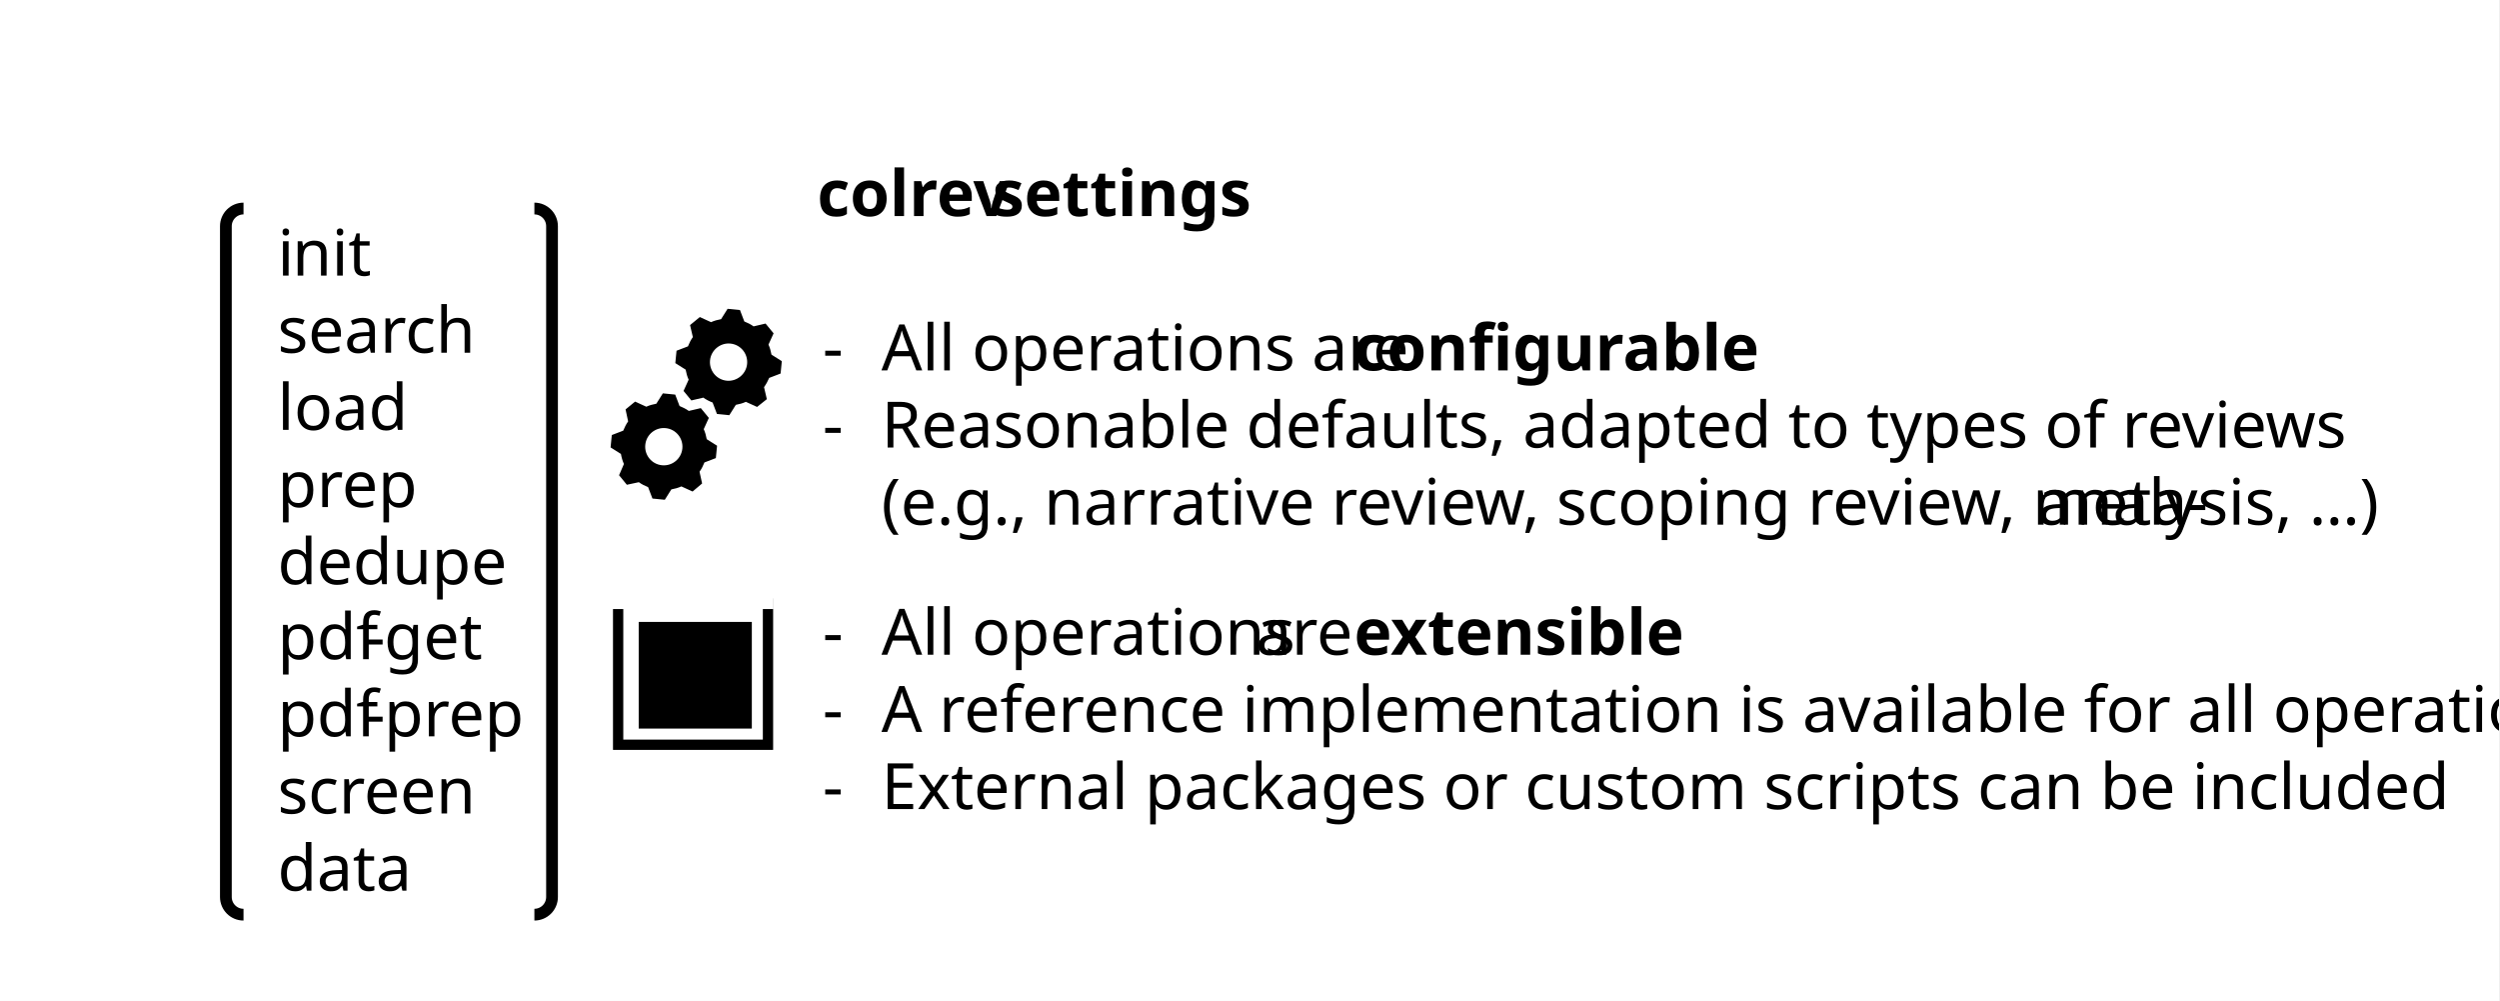
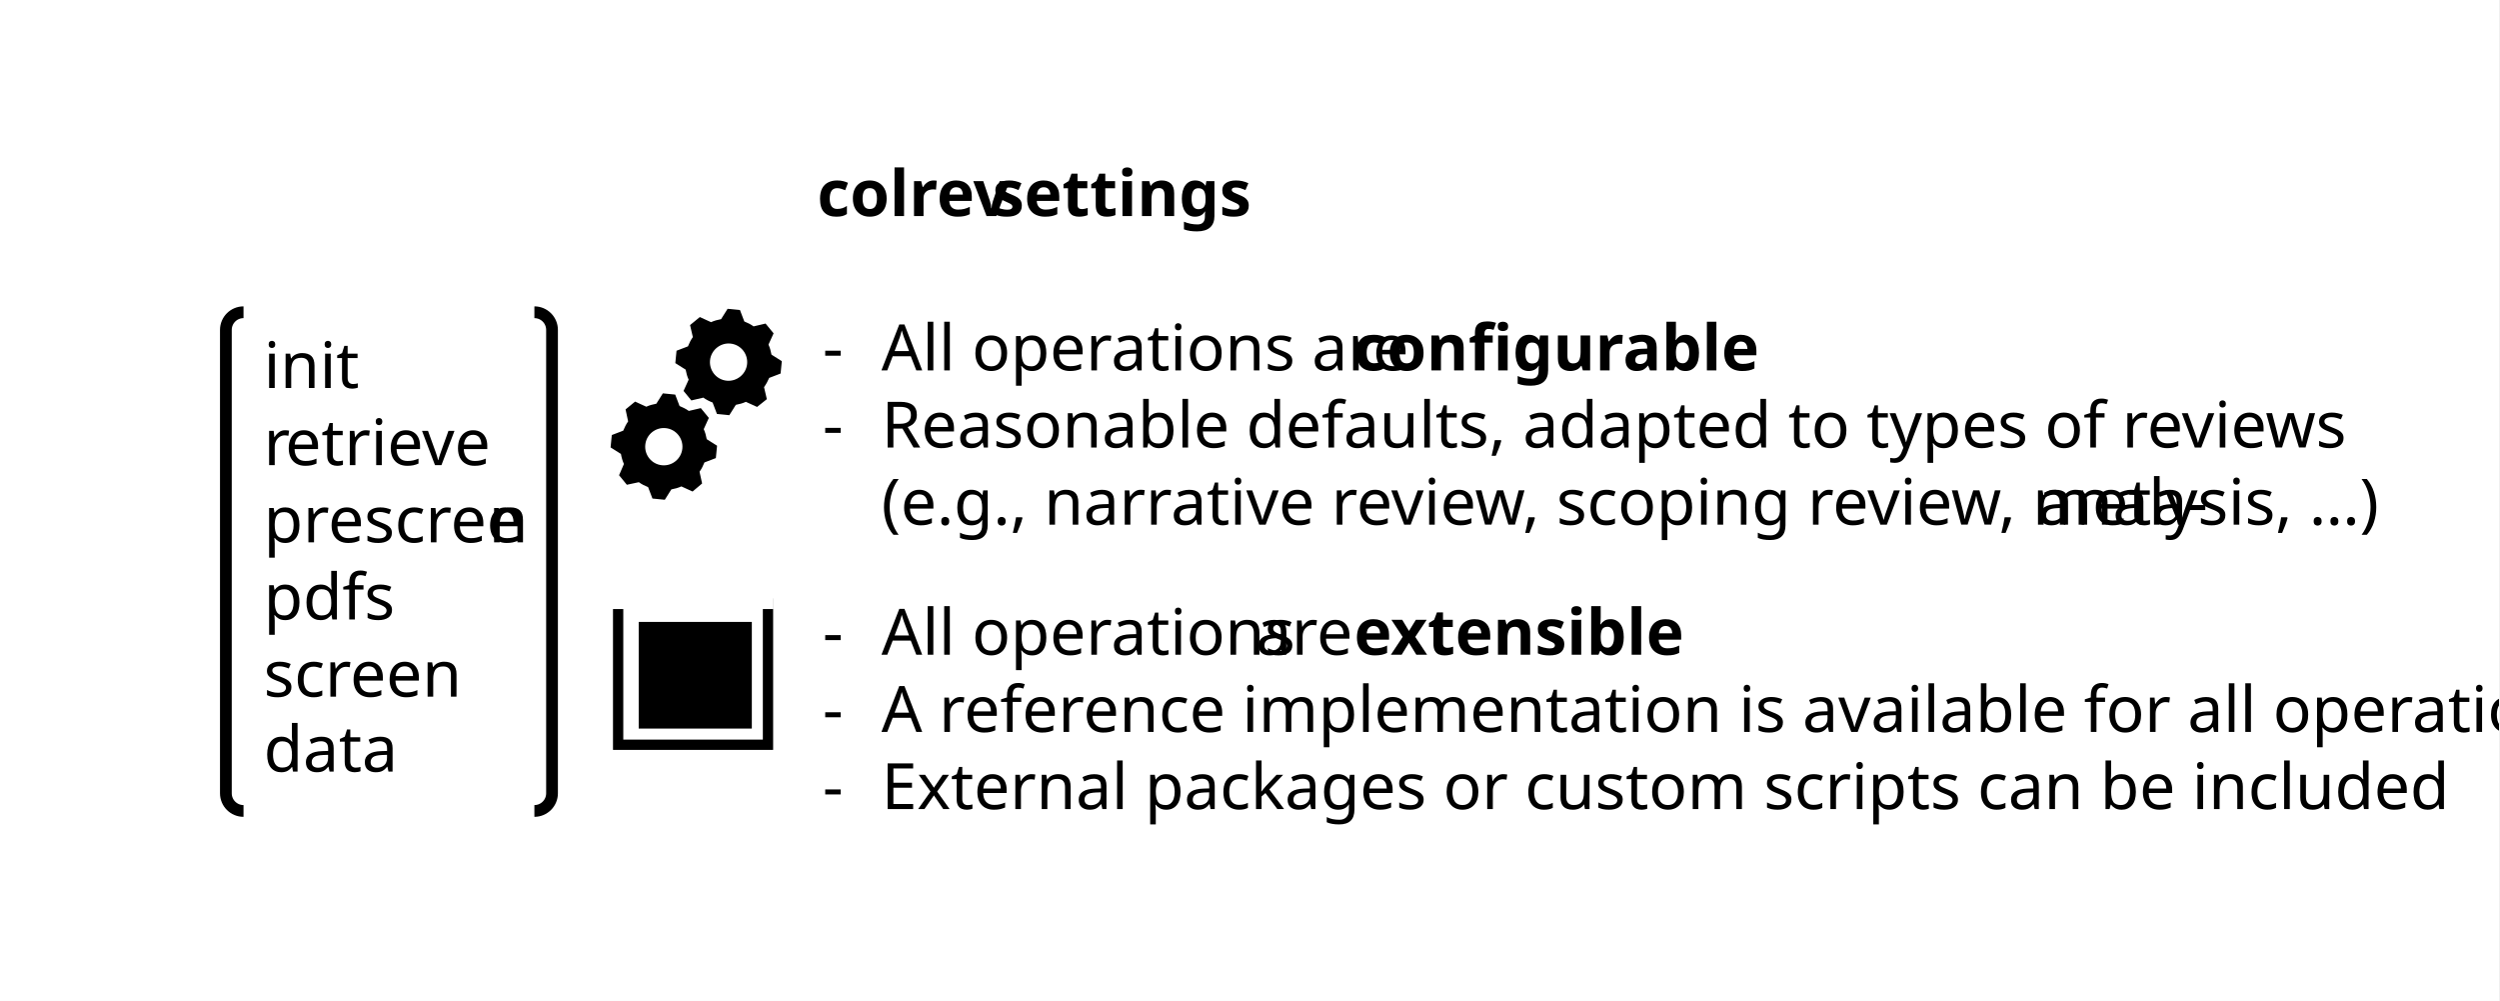
<svg xmlns="http://www.w3.org/2000/svg" width="1134" height="454" overflow="hidden">
  <defs>
    <clipPath id="clip0">
      <rect x="0" y="0" width="1134" height="454" />
    </clipPath>
    <clipPath id="clip1">
      <path d="M267.41 124.228 375.076 134.888 364.426 242.656 256.76 231.997Z" fill-rule="evenodd" clip-rule="evenodd" />
    </clipPath>
    <clipPath id="clip2">
      <path d="M267.41 124.228 375.076 134.888 364.426 242.657 256.76 231.997Z" fill-rule="evenodd" clip-rule="evenodd" />
    </clipPath>
    <clipPath id="clip3">
      <path d="M267.41 124.228 375.076 134.888 364.426 242.657 256.76 231.997Z" fill-rule="evenodd" clip-rule="evenodd" />
    </clipPath>
  </defs>
  <g clip-path="url(#clip0)">
    <rect x="0" y="0" width="1134" height="454.434" fill="#FFFFFF" />
-     <text font-family="Calibri,Calibri_MSFontService,sans-serif" font-weight="400" font-size="29" transform="matrix(1 0 0 1.00096 125.945 125)">i<tspan font-size="29" x="6.668" y="0">nit</tspan>
-       <tspan font-size="29" x="0" y="34.967">search</tspan>
-       <tspan font-size="29" x="0" y="69.933">load</tspan>
-       <tspan font-size="29" x="0" y="104.9">prep</tspan>
-       <tspan font-size="29" x="0" y="139.866">dedupe</tspan>
-       <tspan font-size="29" x="0" y="173.834">pdf</tspan>
-       <tspan font-size="29" x="39.506" y="173.834">-</tspan>
-       <tspan font-size="29" x="48.34" y="173.834">get</tspan>
-       <tspan font-size="29" x="0" y="208.8">pdf</tspan>
-       <tspan font-size="29" x="39.506" y="208.8">-</tspan>
-       <tspan font-size="29" x="48.34" y="208.8">prep</tspan>
-       <tspan font-size="29" x="0" y="243.767">screen</tspan>
-       <tspan font-size="29" x="0" y="278.734">data</tspan>
+     <text font-family="Calibri,Calibri_MSFontService,sans-serif" font-weight="400" font-size="29" transform="matrix(1 0 0 1.00096 119.651 176)">init<tspan font-size="29" x="0" y="34.967">r</tspan>
+       <tspan font-size="29" x="9.788" y="34.967">etrieve</tspan>
+       <tspan font-size="29" x="0" y="69.933">prescree</tspan>
+       <tspan font-size="29" x="102.088" y="69.933">n</tspan>
+       <tspan font-size="29" x="0" y="104.9">pdfs</tspan>
+       <tspan font-size="29" x="0" y="139.866">screen</tspan>
+       <tspan font-size="29" x="0" y="173.834">data</tspan>
    </text>
-     <path d="M110.504 414.896C106.083 414.896 102.5 411.309 102.5 406.884L102.5 102.602C102.5 98.177 106.083 94.59 110.504 94.59M242.496 94.59C246.917 94.59 250.5 98.177 250.5 102.602L250.5 406.884C250.5 411.309 246.917 414.896 242.496 414.896" stroke="#000000" stroke-width="5.334" stroke-miterlimit="8" fill="none" fill-rule="evenodd" />
+     <path d="M110.504 367.851C106.083 367.851 102.5 364.264 102.5 359.84L102.5 149.647C102.5 145.222 106.083 141.635 110.504 141.635M242.496 141.635C246.917 141.635 250.5 145.222 250.5 149.647L250.5 359.84C250.5 364.264 246.917 367.851 242.496 367.851" stroke="#000000" stroke-width="5.334" stroke-miterlimit="8" fill="none" fill-rule="evenodd" />
    <text font-family="Calibri,Calibri_MSFontService,sans-serif" font-weight="400" font-size="29" transform="matrix(1 0 0 1.00096 373.312 168)">-<tspan font-size="29" x="26.671" y="0">All operations are </tspan>
      <tspan font-weight="700" font-size="29" x="241.129" y="0">configurable</tspan>
      <tspan font-size="29" x="0" y="34.967">-</tspan>
      <tspan font-size="29" x="26.671" y="34.967">Reasonable defaults, adapted to types of reviews </tspan>
      <tspan font-size="29" x="26.671" y="69.933">(e.g., narrative review, scoping review, meta</tspan>-<tspan font-size="29" x="551.194" y="69.933">analysis, …)</tspan>
    </text>
    <g clip-path="url(#clip1)">
      <g clip-path="url(#clip2)">
        <g clip-path="url(#clip3)">
          <path d="M66.831 42.037C62.098 42.037 58.379 38.205 58.379 33.585 58.379 28.964 62.211 25.132 66.831 25.132 71.565 25.132 75.284 28.964 75.284 33.585 75.284 38.205 71.452 42.037 66.831 42.037ZM85.878 28.288C85.427 26.71 84.863 25.245 84.074 23.892L85.878 18.596 81.82 14.538 76.523 16.341C75.171 15.553 73.706 14.989 72.128 14.538L69.649 9.58 64.014 9.58 61.534 14.538C59.956 14.989 58.491 15.553 57.139 16.341L51.842 14.538 47.785 18.596 49.588 23.892C48.799 25.245 48.236 26.71 47.785 28.288L42.826 30.767 42.826 36.402 47.785 38.882C48.236 40.459 48.799 41.925 49.588 43.277L47.785 48.574 51.729 52.518 57.026 50.715C58.379 51.504 59.844 52.068 61.422 52.518L63.901 57.477 69.536 57.477 72.016 52.518C73.593 52.068 75.058 51.504 76.411 50.715L81.708 52.518 85.765 48.574 83.962 43.277C84.751 41.925 85.427 40.347 85.878 38.882L90.836 36.402 90.836 30.767 85.878 28.288Z" transform="matrix(0.995134 0.0985271 -0.0984331 0.996085 267.41 124.228)" />
          <path d="M41.361 83.06C36.628 83.06 32.908 79.228 32.908 74.608 32.908 69.874 36.74 66.155 41.361 66.155 46.094 66.155 49.813 69.987 49.813 74.608 49.813 79.228 46.094 83.06 41.361 83.06L41.361 83.06ZM58.604 64.915 60.407 59.618 56.35 55.561 51.053 57.364C49.701 56.575 48.123 56.012 46.658 55.561L44.178 50.602 38.544 50.602 36.064 55.561C34.486 56.012 33.021 56.575 31.669 57.364L26.372 55.561 22.427 59.506 24.118 64.803C23.329 66.155 22.765 67.733 22.315 69.198L17.356 71.677 17.356 77.312 22.315 79.792C22.765 81.37 23.329 82.835 24.118 84.187L22.427 89.484 26.372 93.428 31.669 91.738C33.021 92.527 34.486 93.09 36.064 93.541L38.544 98.5 44.178 98.5 46.658 93.541C48.236 93.09 49.701 92.527 51.053 91.738L56.35 93.541 60.295 89.484 58.604 84.3C59.393 82.947 59.956 81.482 60.407 79.904L65.366 77.425 65.366 71.79 60.407 69.311C59.956 67.733 59.393 66.268 58.604 64.915Z" transform="matrix(0.995134 0.0985271 -0.0984331 0.996085 267.41 124.228)" />
        </g>
      </g>
    </g>
    <rect x="280.5" y="273.761" width="68" height="64.061" stroke="#000000" stroke-width="4.667" stroke-miterlimit="8" fill="#FFFFFF" />
    <rect x="269" y="266.254" width="82" height="10.01" fill="#FFFFFF" />
    <rect x="290.5" y="282.77" width="50" height="47.045" stroke="#000000" stroke-width="1.334" stroke-miterlimit="8" />
    <text font-family="Calibri,Calibri_MSFontService,sans-serif" font-weight="700" font-size="29" transform="matrix(1 0 0 1.00096 370.799 98)">colrev <tspan font-size="29" x="79.572" y="0">settings</tspan>
      <tspan font-weight="400" font-size="29" x="2.514" y="198.81">-</tspan>
      <tspan font-weight="400" font-size="29" x="29.184" y="198.81">All operations </tspan>
      <tspan font-weight="400" font-size="29" x="199.016" y="198.81">are </tspan>
      <tspan font-size="29" x="243.642" y="198.81">extensible</tspan>
      <tspan font-weight="400" font-size="29" x="2.514" y="233.777">-</tspan>
      <tspan font-weight="400" font-size="29" x="29.184" y="233.777">A reference implementation is available for all operations</tspan>
      <tspan font-weight="400" font-size="29" x="2.514" y="268.743">-</tspan>
      <tspan font-weight="400" font-size="29" x="29.184" y="268.743">External packages or custom scripts can be included</tspan>
    </text>
  </g>
</svg>
